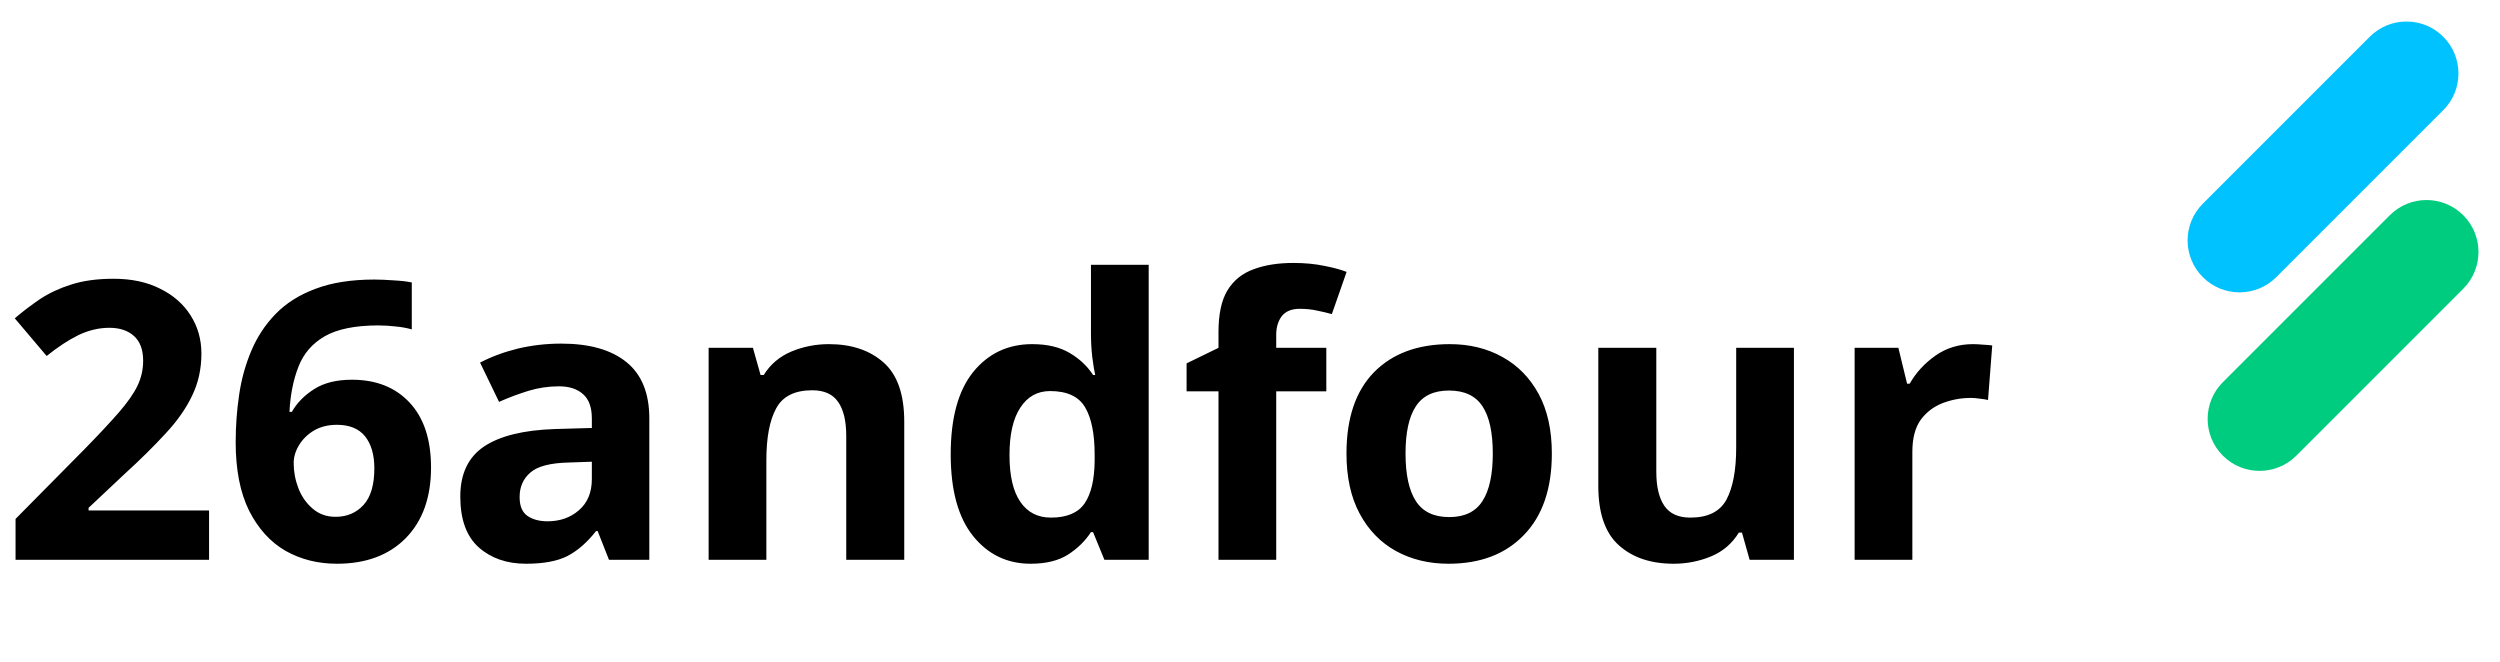
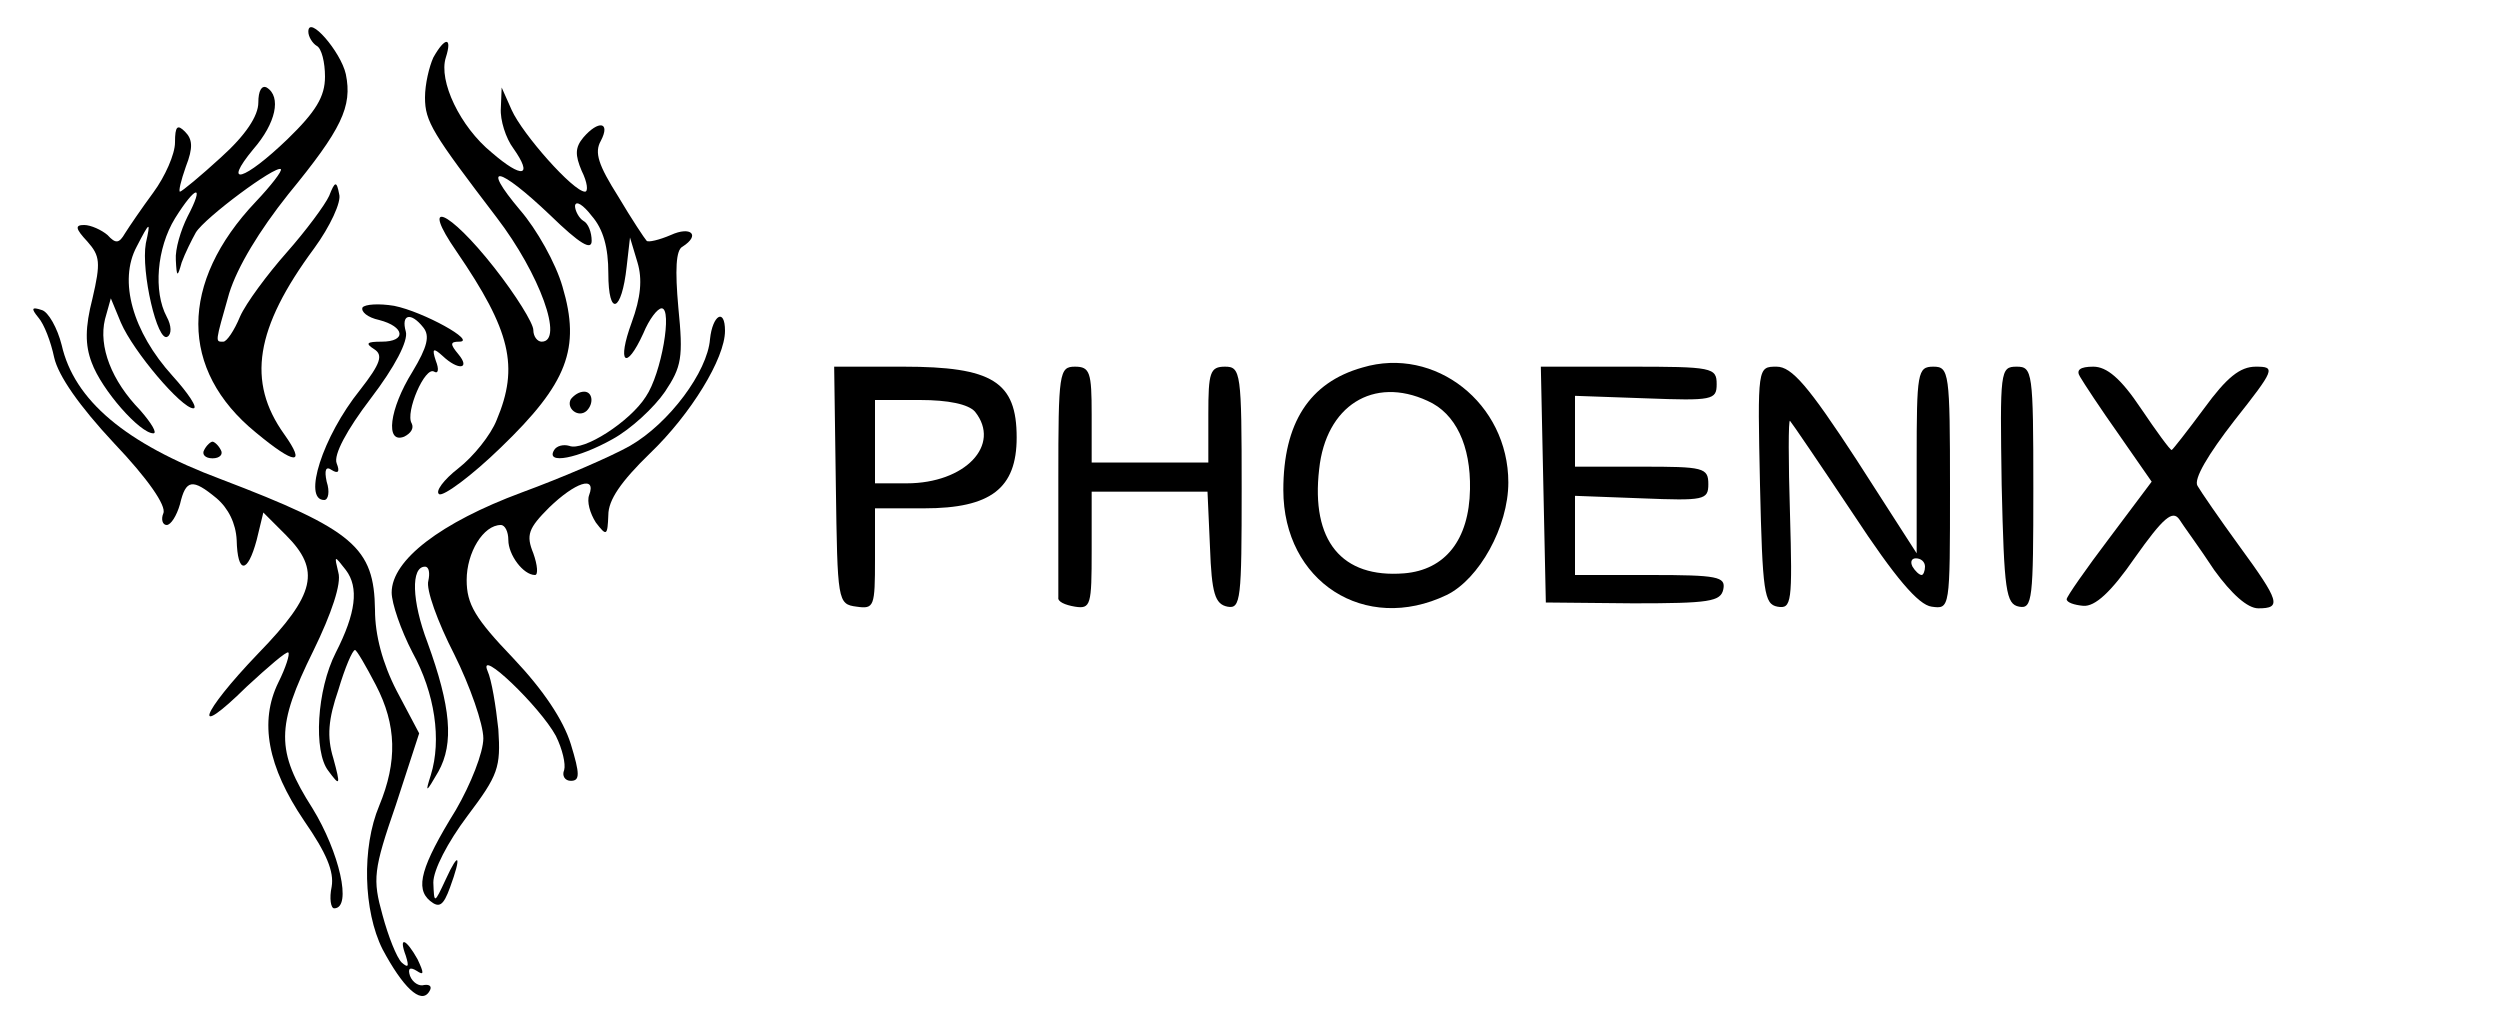
- <svg xmlns="http://www.w3.org/2000/svg" width="148.173" height="39.177" viewBox="0 0 148.173 39.177">
-   <g id="logo" transform="translate(-140 -34.417)">
-     <text id="_26andfour" data-name="26andfour" transform="translate(140 67.595)" font-size="23" font-family="Montserrat-Bold, Montserrat" font-weight="700">
-       <tspan x="0" y="0">26andfour</tspan>
-     </text>
-     <rect id="Rectangle_1" data-name="Rectangle 1" width="6.158" height="20.152" rx="3.079" transform="translate(282.632 34.417) rotate(45)" fill="#00c2ff" />
-     <rect id="Rectangle_2" data-name="Rectangle 2" width="6.158" height="20.152" rx="3.079" transform="translate(283.819 44.997) rotate(45)" fill="#00cc80" />
+ <svg xmlns="http://www.w3.org/2000/svg" version="1.0" width="300pt" height="121pt" viewBox="0 0 300 121" preserveAspectRatio="xMidYMid meet">
+   <g transform="translate(0,121) scale(0.1,-0.1)" fill="#000000" stroke="none">
+     <path d="M370 1172 c0 -6 5 -14 10 -17 6 -3 10 -20 10 -37 0 -24 -11 -42 -45 -75 -52 -50 -79 -58 -41 -12 27 31 34 63 16 74 -6 3 -10 -4 -10 -18 0 -16 -15 -39 -45 -66 -24 -22 -47 -41 -49 -41 -2 0 1 13 7 30 9 23 8 33 -1 42 -9 9 -12 7 -12 -13 0 -14 -12 -41 -26 -60 -14 -19 -29 -41 -34 -49 -7 -12 -11 -13 -21 -2 -7 6 -20 12 -28 12 -11 0 -11 -4 4 -20 15 -17 16 -25 6 -68 -9 -35 -9 -56 -1 -77 12 -33 58 -85 74 -85 5 0 -2 12 -16 28 -34 35 -50 76 -42 109 l7 25 12 -29 c15 -35 73 -103 87 -103 6 0 -6 18 -25 39 -48 53 -65 114 -43 155 16 31 17 31 11 4 -6 -34 14 -120 26 -112 5 3 5 13 -1 24 -16 30 -12 82 10 118 25 40 36 42 15 2 -8 -16 -15 -39 -14 -52 1 -21 2 -21 7 -3 4 11 12 27 17 36 11 18 96 81 102 76 2 -2 -12 -20 -30 -39 -92 -97 -92 -202 0 -277 47 -39 61 -40 34 -2 -45 63 -35 127 36 223 19 26 33 56 30 65 -3 16 -5 16 -12 -2 -5 -11 -28 -42 -51 -68 -23 -26 -49 -61 -56 -77 -7 -17 -16 -30 -20 -30 -10 0 -10 -2 7 58 10 32 36 75 71 119 64 78 77 105 69 144 -6 27 -45 72 -45 51z" />
+     <path d="M520 1141 c-5 -11 -10 -32 -10 -48 0 -29 9 -43 86 -144 52 -68 81 -149 54 -149 -5 0 -10 6 -10 14 0 8 -21 42 -47 75 -55 70 -90 84 -45 19 65 -95 75 -138 48 -202 -7 -18 -28 -44 -46 -58 -18 -14 -28 -28 -23 -31 5 -3 39 22 74 56 80 77 96 119 74 193 -8 28 -31 69 -51 92 -48 57 -26 53 36 -6 36 -35 50 -43 50 -31 0 10 -4 21 -10 24 -5 3 -10 12 -10 18 1 7 10 1 20 -12 14 -16 20 -38 20 -69 0 -53 16 -47 22 8 l4 35 9 -30 c6 -20 4 -42 -7 -72 -18 -49 -7 -59 14 -13 7 17 17 30 22 30 13 0 0 -78 -19 -106 -19 -30 -75 -66 -92 -59 -7 2 -15 0 -18 -5 -11 -18 29 -10 70 13 22 12 50 38 63 57 20 30 22 41 16 101 -4 45 -3 69 5 73 22 14 10 25 -14 14 -14 -6 -27 -9 -29 -7 -2 2 -18 26 -34 53 -24 38 -29 53 -21 67 12 23 -3 25 -21 4 -10 -12 -10 -21 -2 -40 7 -14 8 -25 4 -25 -14 0 -75 69 -88 98 l-12 27 -1 -25 c-1 -14 6 -36 15 -48 24 -34 11 -37 -26 -5 -38 31 -64 86 -55 114 8 25 -1 25 -15 0z" />
+     <path d="M435 841 c-2 -5 6 -12 20 -15 31 -8 33 -26 3 -26 -18 0 -20 -2 -9 -9 11 -7 8 -17 -17 -49 -45 -56 -69 -132 -43 -132 5 0 7 10 3 22 -3 14 -1 19 6 14 8 -5 10 -2 6 8 -4 10 12 40 41 78 29 38 45 69 42 80 -6 21 6 24 21 5 8 -10 5 -23 -13 -53 -28 -45 -33 -87 -10 -78 8 4 12 10 9 16 -8 13 16 69 27 62 5 -3 6 3 2 13 -5 15 -3 16 8 6 19 -18 34 -16 19 2 -10 12 -10 15 1 15 22 0 -43 36 -78 43 -18 3 -35 2 -38 -2z" />
+     <path d="M46 829 c7 -8 15 -29 19 -48 5 -22 30 -58 72 -103 40 -42 63 -75 59 -84 -3 -7 -1 -14 4 -14 5 0 12 11 16 25 7 30 15 31 44 7 14 -12 23 -30 24 -50 1 -41 13 -41 24 0 l8 33 27 -27 c42 -42 36 -71 -33 -142 -70 -73 -81 -106 -14 -40 26 24 48 43 50 41 2 -2 -3 -18 -12 -36 -23 -47 -13 -101 31 -166 27 -39 36 -61 33 -79 -3 -14 -1 -26 3 -26 22 0 6 68 -26 120 -44 69 -44 98 1 189 22 45 34 81 30 94 -5 21 -5 21 9 3 16 -21 12 -52 -12 -99 -23 -45 -27 -119 -9 -142 14 -19 15 -18 6 15 -8 26 -6 47 6 82 8 27 17 48 20 48 2 0 13 -19 25 -42 25 -48 26 -92 4 -145 -21 -50 -19 -126 4 -172 24 -45 46 -67 56 -51 4 6 1 9 -6 8 -6 -2 -14 3 -17 11 -3 9 0 11 8 6 9 -6 9 -3 1 14 -14 25 -23 28 -14 4 4 -13 3 -15 -5 -8 -6 6 -16 31 -23 57 -12 43 -11 54 16 132 l28 86 -27 51 c-17 33 -26 67 -26 97 -1 75 -25 96 -185 157 -115 43 -176 95 -191 161 -5 20 -16 40 -24 42 -12 4 -13 2 -4 -9z" />
+     <path d="M852 803 c-3 -39 -49 -101 -96 -128 -23 -13 -81 -38 -130 -56 -97 -36 -156 -81 -156 -120 0 -13 11 -45 25 -72 27 -49 35 -105 22 -147 -7 -22 -6 -22 9 4 19 34 15 78 -13 155 -19 50 -20 91 -3 91 5 0 6 -8 4 -17 -3 -10 11 -49 31 -88 19 -38 35 -84 35 -101 0 -17 -15 -55 -33 -86 -42 -68 -49 -94 -31 -109 11 -9 16 -6 24 16 14 38 11 45 -5 10 -14 -30 -14 -30 -15 -4 0 15 17 48 41 80 37 49 40 58 37 104 -3 28 -8 59 -13 70 -12 29 63 -43 82 -78 8 -16 12 -34 10 -41 -3 -7 1 -13 8 -13 11 0 11 8 0 44 -9 29 -33 65 -69 103 -46 48 -56 65 -56 94 0 33 20 66 41 66 5 0 9 -8 9 -18 0 -18 18 -42 32 -42 4 0 3 12 -2 26 -9 22 -6 30 19 55 31 30 57 39 48 15 -3 -8 1 -22 8 -33 13 -17 14 -16 15 9 0 18 15 40 50 74 49 47 90 114 90 147 0 28 -15 19 -18 -10z" />
+     <path d="M1635 769 c-64 -18 -95 -67 -95 -147 0 -110 98 -173 196 -126 39 19 74 82 74 135 0 95 -88 164 -175 138z m78 -40 c34 -15 52 -54 51 -106 -1 -61 -30 -97 -79 -101 -75 -6 -112 39 -102 125 8 76 65 112 130 82z" />
+     <path d="M1003 628 c2 -140 2 -143 25 -146 21 -3 22 0 22 57 l0 61 59 0 c80 0 111 24 111 85 0 67 -29 85 -136 85 l-83 0 2 -142z m167 88 c32 -40 -12 -86 -82 -86 l-38 0 0 50 0 50 54 0 c34 0 58 -5 66 -14z" />
+     <path d="M1270 635 c0 -74 0 -138 0 -142 -1 -5 8 -9 20 -11 19 -3 20 2 20 67 l0 71 70 0 69 0 3 -67 c2 -55 6 -68 21 -71 16 -3 17 9 17 142 0 139 -1 146 -20 146 -18 0 -20 -7 -20 -57 l0 -58 -70 0 -70 0 0 58 c0 50 -2 57 -20 57 -19 0 -20 -7 -20 -135z" />
+     <path d="M1852 628 l3 -141 105 -1 c91 0 105 2 108 17 3 15 -7 17 -87 17 l-91 0 0 48 0 47 80 -3 c75 -3 80 -2 80 17 0 20 -6 21 -80 21 l-80 0 0 43 0 42 85 -3 c80 -3 85 -2 85 17 0 20 -5 21 -105 21 l-106 0 3 -142z" />
+     <path d="M2112 628 c3 -129 5 -143 21 -146 17 -3 18 5 15 111 -2 64 -2 114 0 112 2 -2 36 -52 76 -112 50 -76 78 -109 94 -111 22 -3 22 -3 22 142 0 139 -1 146 -20 146 -19 0 -20 -7 -20 -112 l0 -112 -72 112 c-58 89 -78 112 -96 112 -23 0 -23 0 -20 -142z m198 -98 c0 -5 -2 -10 -4 -10 -3 0 -8 5 -11 10 -3 6 -1 10 4 10 6 0 11 -4 11 -10z" />
+     <path d="M2402 628 c3 -127 5 -143 21 -146 16 -3 17 9 17 142 0 140 -1 146 -20 146 -20 0 -20 -5 -18 -142z" />
+     <path d="M2496 758 c4 -7 25 -39 47 -70 l39 -56 -51 -68 c-28 -37 -51 -70 -51 -73 0 -4 9 -7 20 -8 14 -1 33 16 62 58 34 48 45 57 53 46 5 -8 25 -35 42 -61 21 -29 40 -46 53 -46 28 0 26 8 -23 75 -24 33 -46 65 -50 72 -5 8 13 38 44 78 49 62 50 65 26 65 -19 0 -35 -13 -62 -50 -20 -27 -38 -50 -39 -50 -2 0 -18 22 -37 50 -24 36 -41 50 -57 50 -16 0 -21 -4 -16 -12z" />
+     <path d="M685 731 c-6 -11 9 -23 19 -14 9 9 7 23 -3 23 -6 0 -12 -4 -16 -9z" />
+     <path d="M245 670 c-3 -5 1 -10 10 -10 9 0 13 5 10 10 -3 6 -8 10 -10 10 -2 0 -7 -4 -10 -10z" />
  </g>
</svg>
